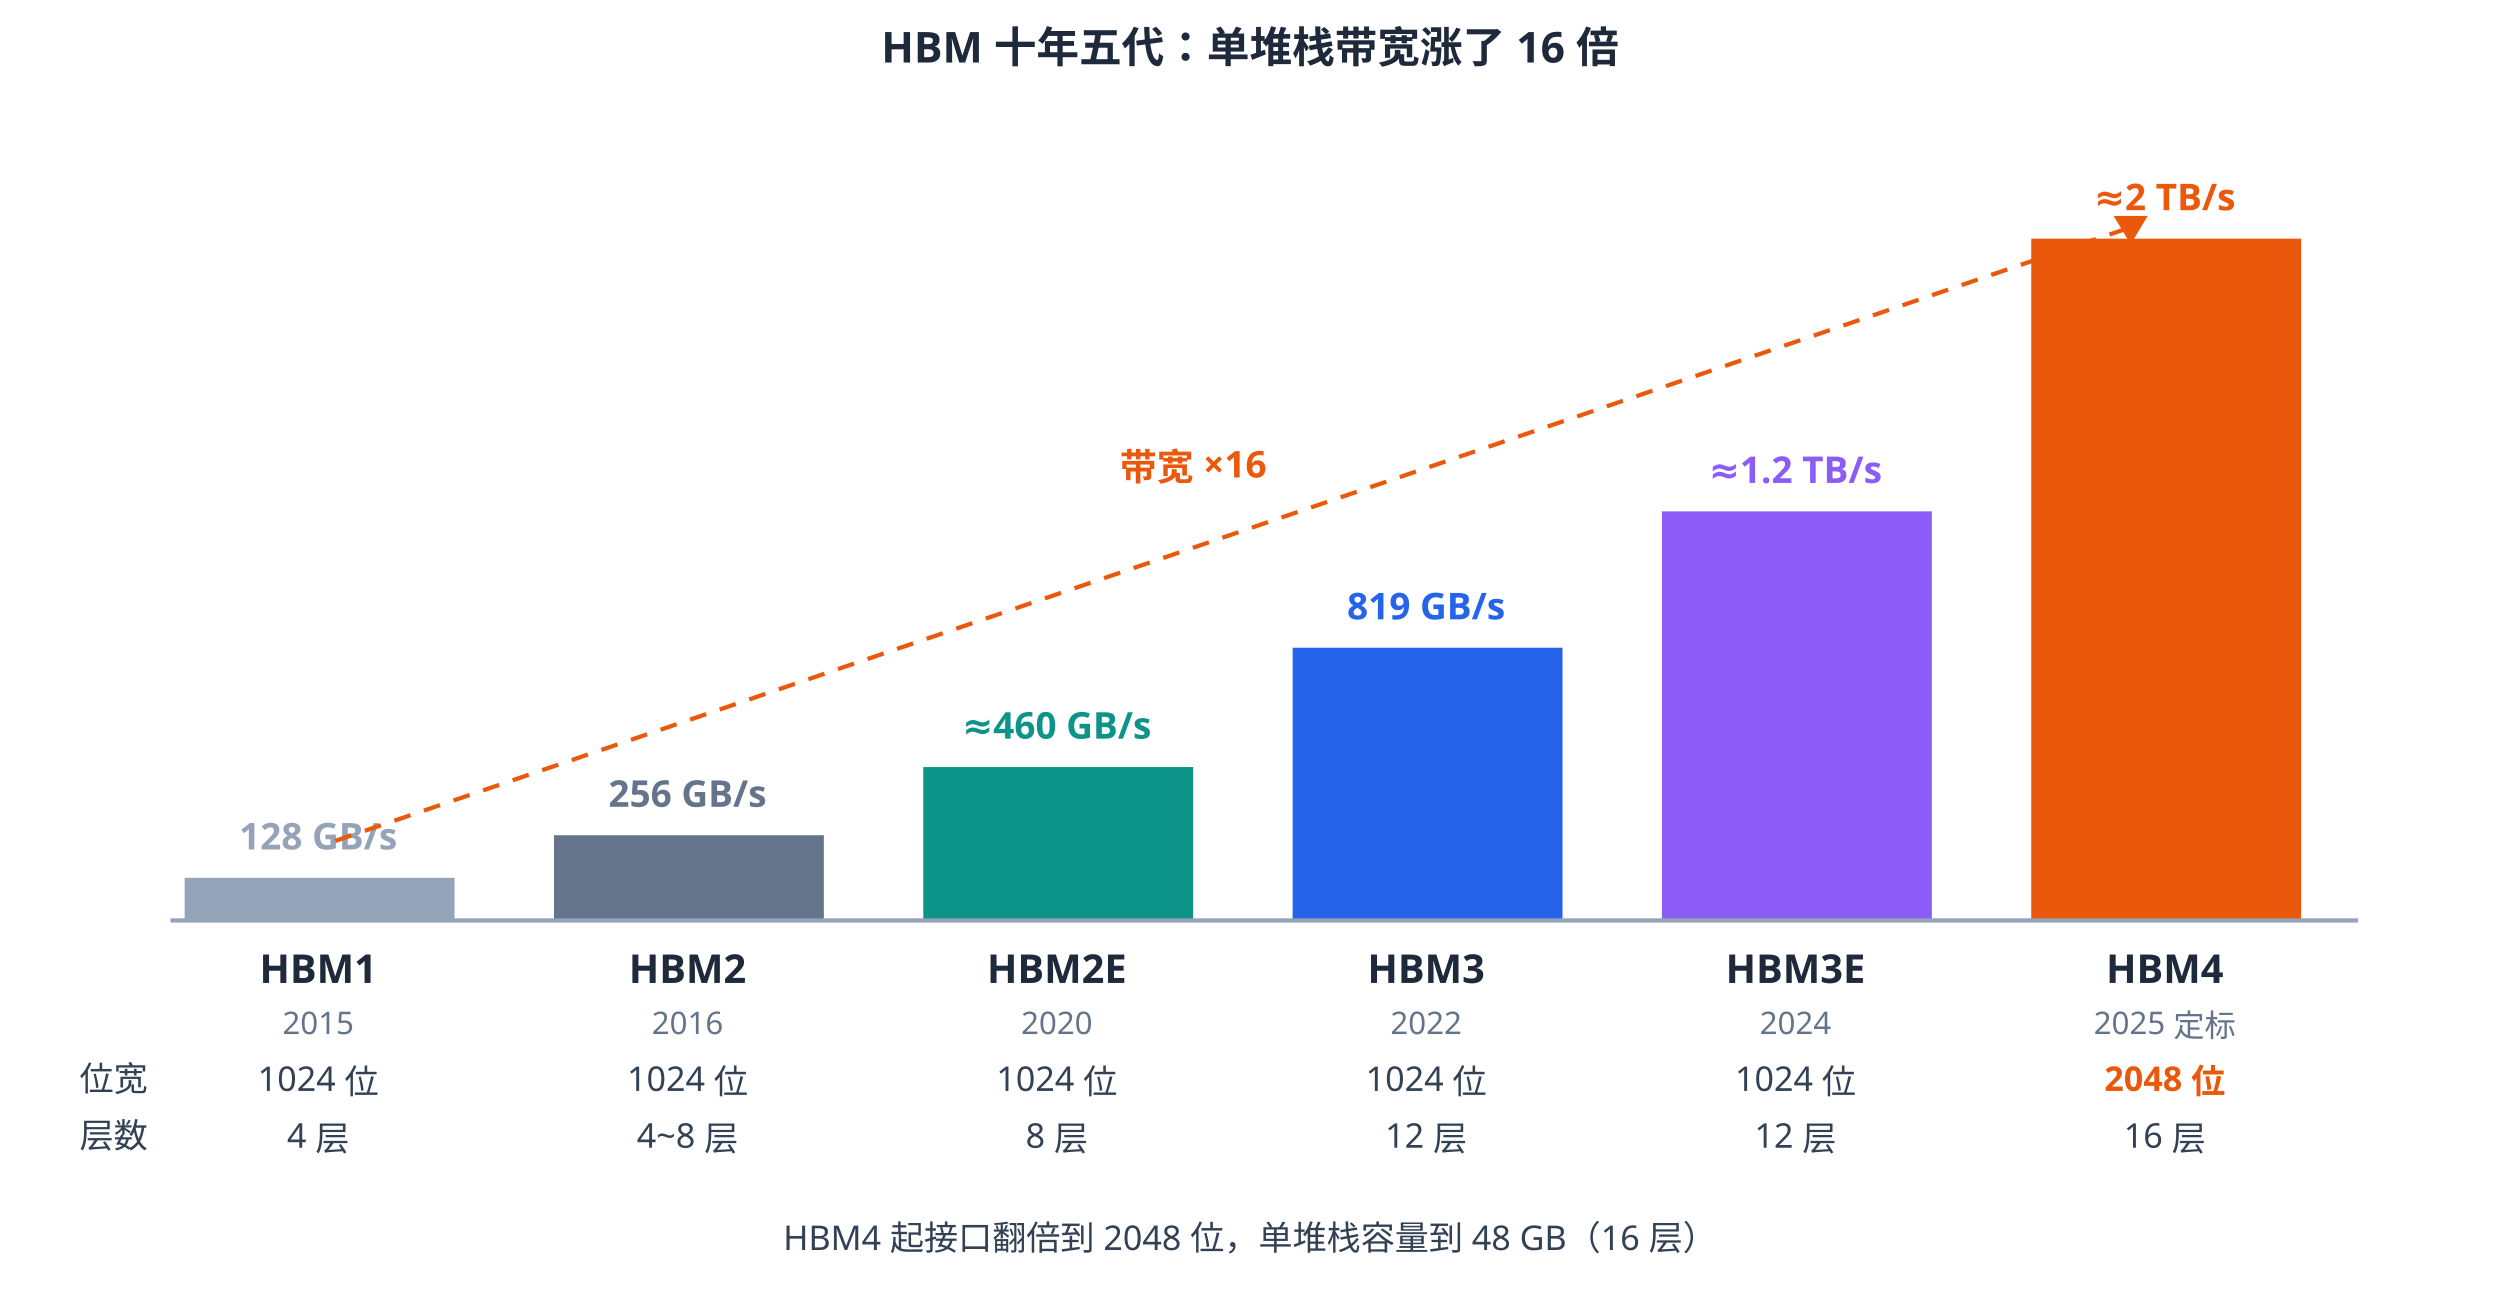
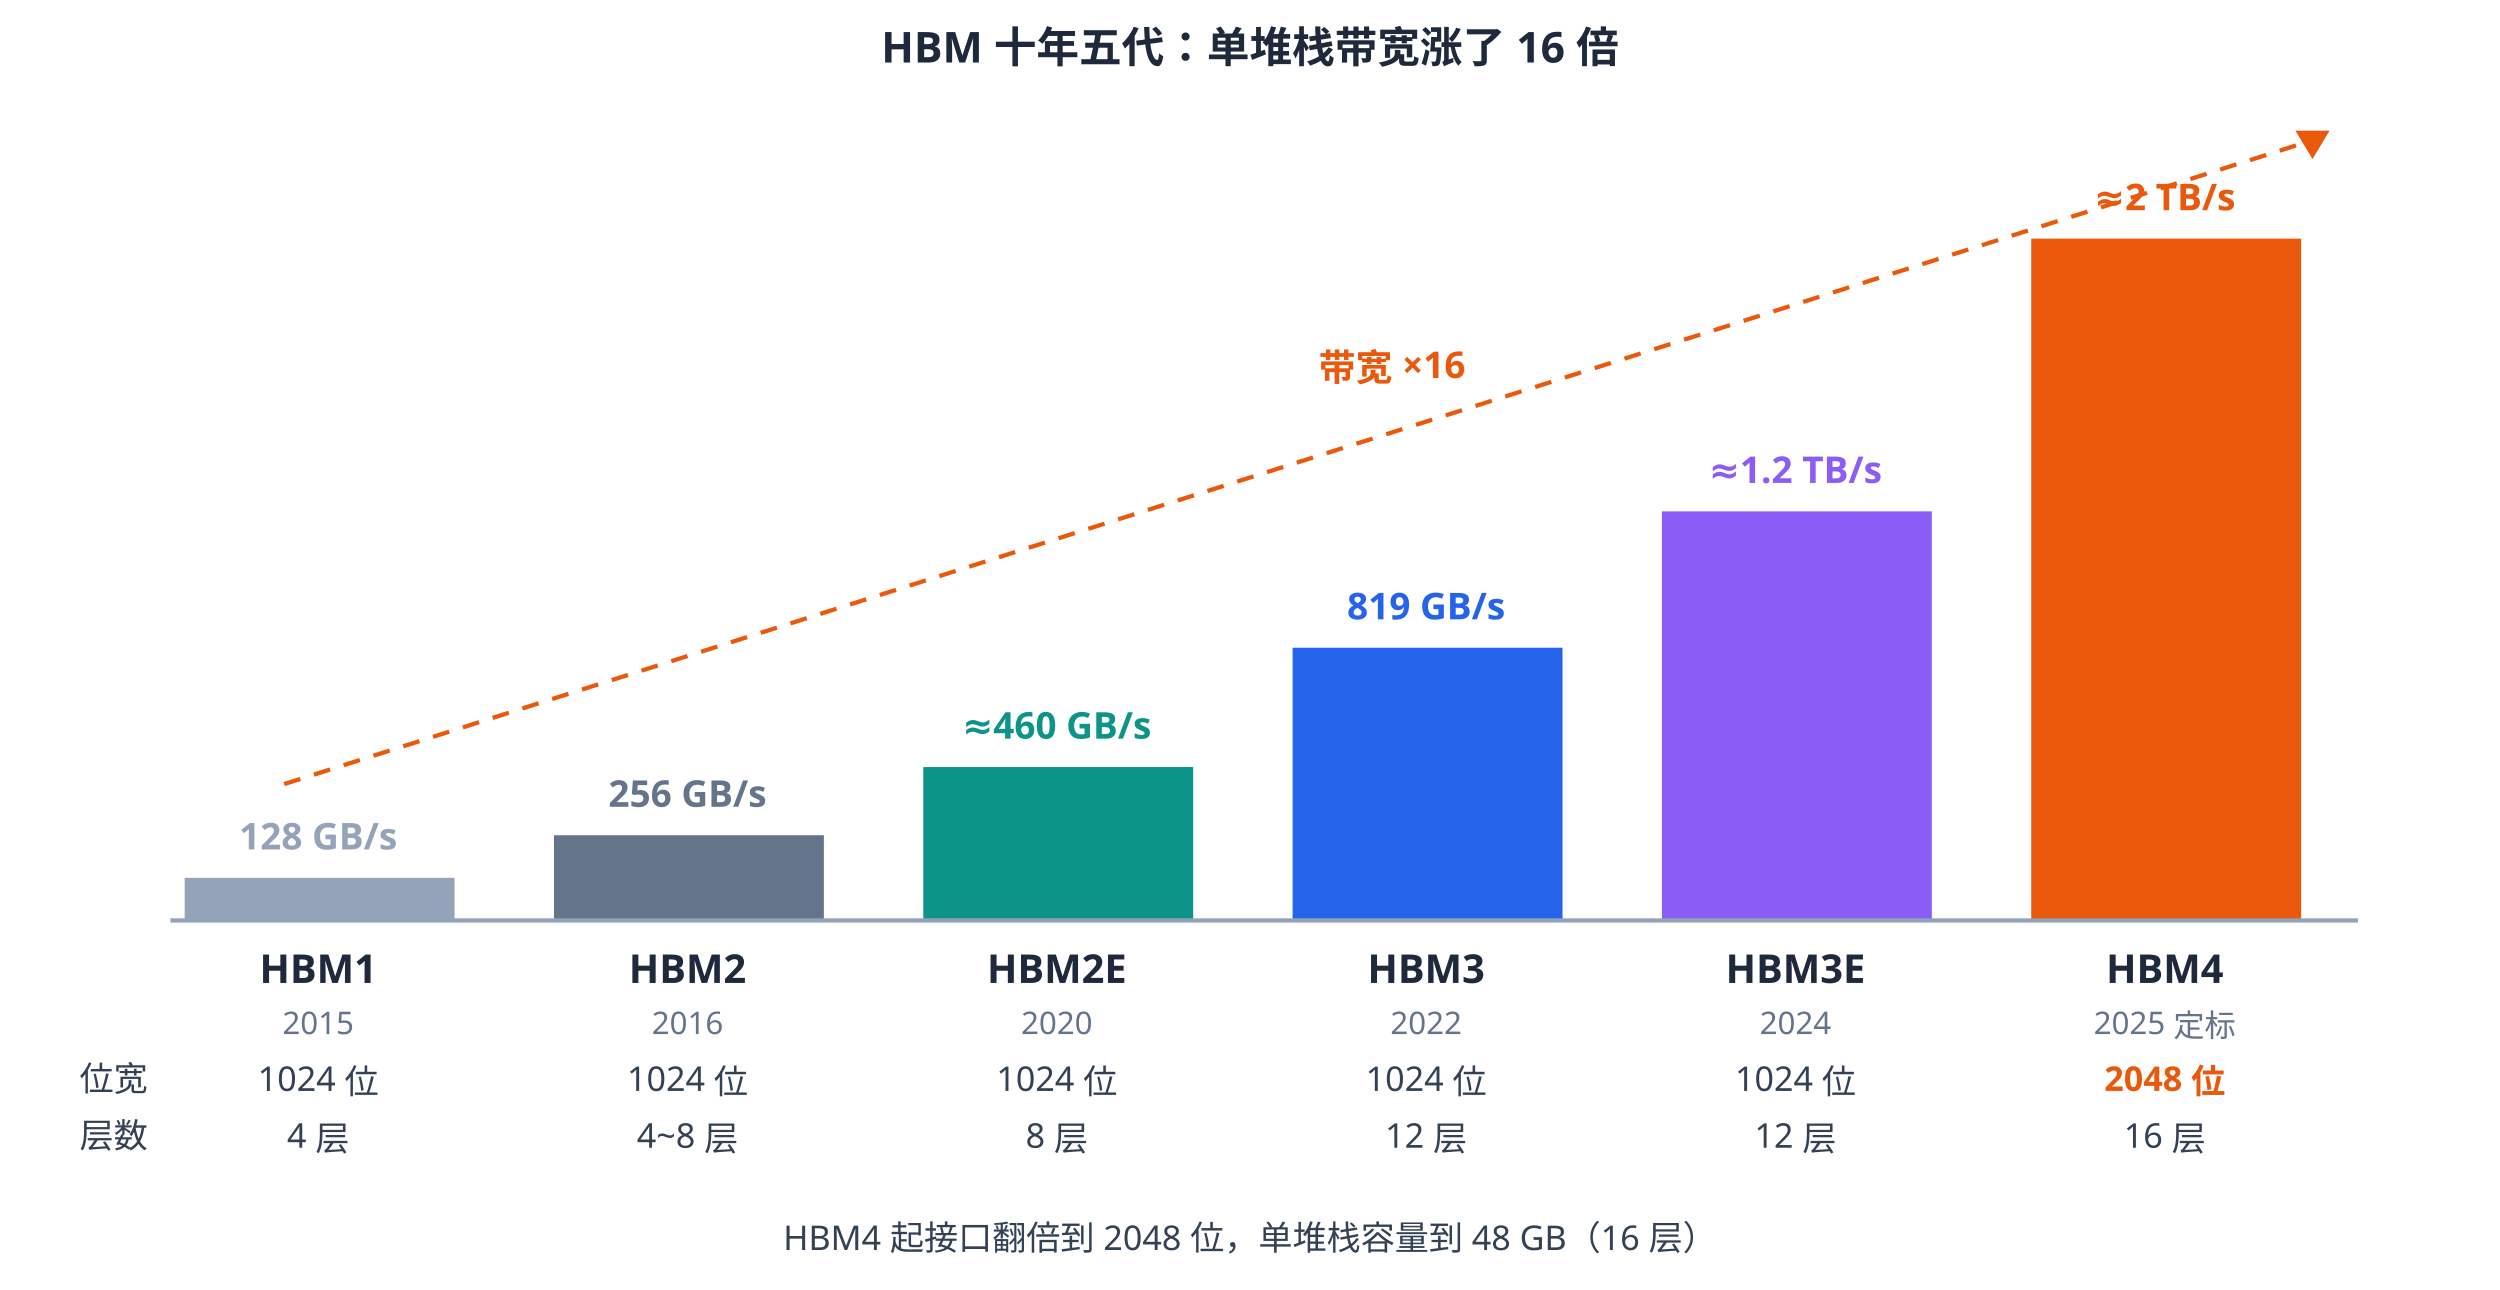
<svg xmlns="http://www.w3.org/2000/svg" viewBox="0 16 880 454" font-family="'PingFang SC','Microsoft YaHei',sans-serif">
  <rect x="0" y="0" width="880" height="480" fill="#ffffff" />
  <text x="440" y="38" text-anchor="middle" fill="#1e293b" font-size="15" font-weight="bold">HBM 十年五代：单堆栈带宽涨了 16 倍</text>
  <rect x="65" y="325" width="95" height="15" fill="#94a3b8" />
  <rect x="195" y="310" width="95" height="30" fill="#64748b" />
  <rect x="325" y="286" width="95" height="54" fill="#0d9488" />
  <rect x="455" y="244" width="95" height="96" fill="#2563eb" />
  <rect x="585" y="196" width="95" height="144" fill="#8b5cf6" />
  <rect x="715" y="100" width="95" height="240" fill="#ea580c" />
  <text x="112" y="315" text-anchor="middle" fill="#94a3b8" font-size="13" font-weight="bold">128 GB/s</text>
  <text x="242" y="300" text-anchor="middle" fill="#64748b" font-size="13" font-weight="bold">256 GB/s</text>
  <text x="372" y="276" text-anchor="middle" fill="#0d9488" font-size="13" font-weight="bold">≈460 GB/s</text>
  <text x="502" y="234" text-anchor="middle" fill="#2563eb" font-size="13" font-weight="bold">819 GB/s</text>
  <text x="632" y="186" text-anchor="middle" fill="#8b5cf6" font-size="13" font-weight="bold">≈1.2 TB/s</text>
  <text x="762" y="90" text-anchor="middle" fill="#ea580c" font-size="13" font-weight="bold">≈2 TB/s</text>
  <line x1="60" y1="340" x2="830" y2="340" stroke="#94a3b8" stroke-width="1.5" />
  <text x="112" y="362" text-anchor="middle" fill="#1e293b" font-size="14" font-weight="bold">HBM1</text>
  <text x="242" y="362" text-anchor="middle" fill="#1e293b" font-size="14" font-weight="bold">HBM2</text>
  <text x="372" y="362" text-anchor="middle" fill="#1e293b" font-size="14" font-weight="bold">HBM2E</text>
  <text x="502" y="362" text-anchor="middle" fill="#1e293b" font-size="14" font-weight="bold">HBM3</text>
  <text x="632" y="362" text-anchor="middle" fill="#1e293b" font-size="14" font-weight="bold">HBM3E</text>
  <text x="762" y="362" text-anchor="middle" fill="#1e293b" font-size="14" font-weight="bold">HBM4</text>
  <text x="112" y="380" text-anchor="middle" fill="#64748b" font-size="11">2015</text>
  <text x="242" y="380" text-anchor="middle" fill="#64748b" font-size="11">2016</text>
  <text x="372" y="380" text-anchor="middle" fill="#64748b" font-size="11">2020</text>
  <text x="502" y="380" text-anchor="middle" fill="#64748b" font-size="11">2022</text>
  <text x="632" y="380" text-anchor="middle" fill="#64748b" font-size="11">2024</text>
  <text x="762" y="380" text-anchor="middle" fill="#64748b" font-size="11">2025 定标</text>
  <text x="52" y="400" text-anchor="end" fill="#334155" font-size="12">位宽</text>
  <text x="112" y="400" text-anchor="middle" fill="#334155" font-size="12">1024 位</text>
  <text x="242" y="400" text-anchor="middle" fill="#334155" font-size="12">1024 位</text>
  <text x="372" y="400" text-anchor="middle" fill="#334155" font-size="12">1024 位</text>
  <text x="502" y="400" text-anchor="middle" fill="#334155" font-size="12">1024 位</text>
  <text x="632" y="400" text-anchor="middle" fill="#334155" font-size="12">1024 位</text>
  <text x="762" y="400" text-anchor="middle" fill="#ea580c" font-size="12" font-weight="bold">2048 位</text>
  <text x="52" y="420" text-anchor="end" fill="#334155" font-size="12">层数</text>
  <text x="112" y="420" text-anchor="middle" fill="#334155" font-size="12">4 层</text>
  <text x="242" y="420" text-anchor="middle" fill="#334155" font-size="12">4~8 层</text>
  <text x="372" y="420" text-anchor="middle" fill="#334155" font-size="12">8 层</text>
  <text x="502" y="420" text-anchor="middle" fill="#334155" font-size="12">12 层</text>
  <text x="632" y="420" text-anchor="middle" fill="#334155" font-size="12">12 层</text>
  <text x="762" y="420" text-anchor="middle" fill="#334155" font-size="12">16 层</text>
-   <line x1="118" y1="312" x2="750" y2="96" stroke="#ea580c" stroke-width="1.5" stroke-dasharray="6,5" />
-   <polygon points="756,92 744,92 750,102" fill="#ea580c" />
-   <text x="420" y="185" text-anchor="middle" fill="#ea580c" font-size="13" font-weight="bold">带宽 ×16</text>
+   <line x1="100" y1="292" x2="812" y2="66" stroke="#ea580c" stroke-width="1.5" stroke-dasharray="6,5" />
+   <polygon points="820,62 808,62 814,72" fill="#ea580c" />
+   <text x="490" y="150" text-anchor="middle" fill="#ea580c" font-size="13" font-weight="bold">带宽 ×16</text>
  <text x="440" y="456" text-anchor="middle" fill="#334155" font-size="12">HBM4 起接口翻倍到 2048 位，单堆栈容量到 48 GB（16 层）</text>
</svg>
